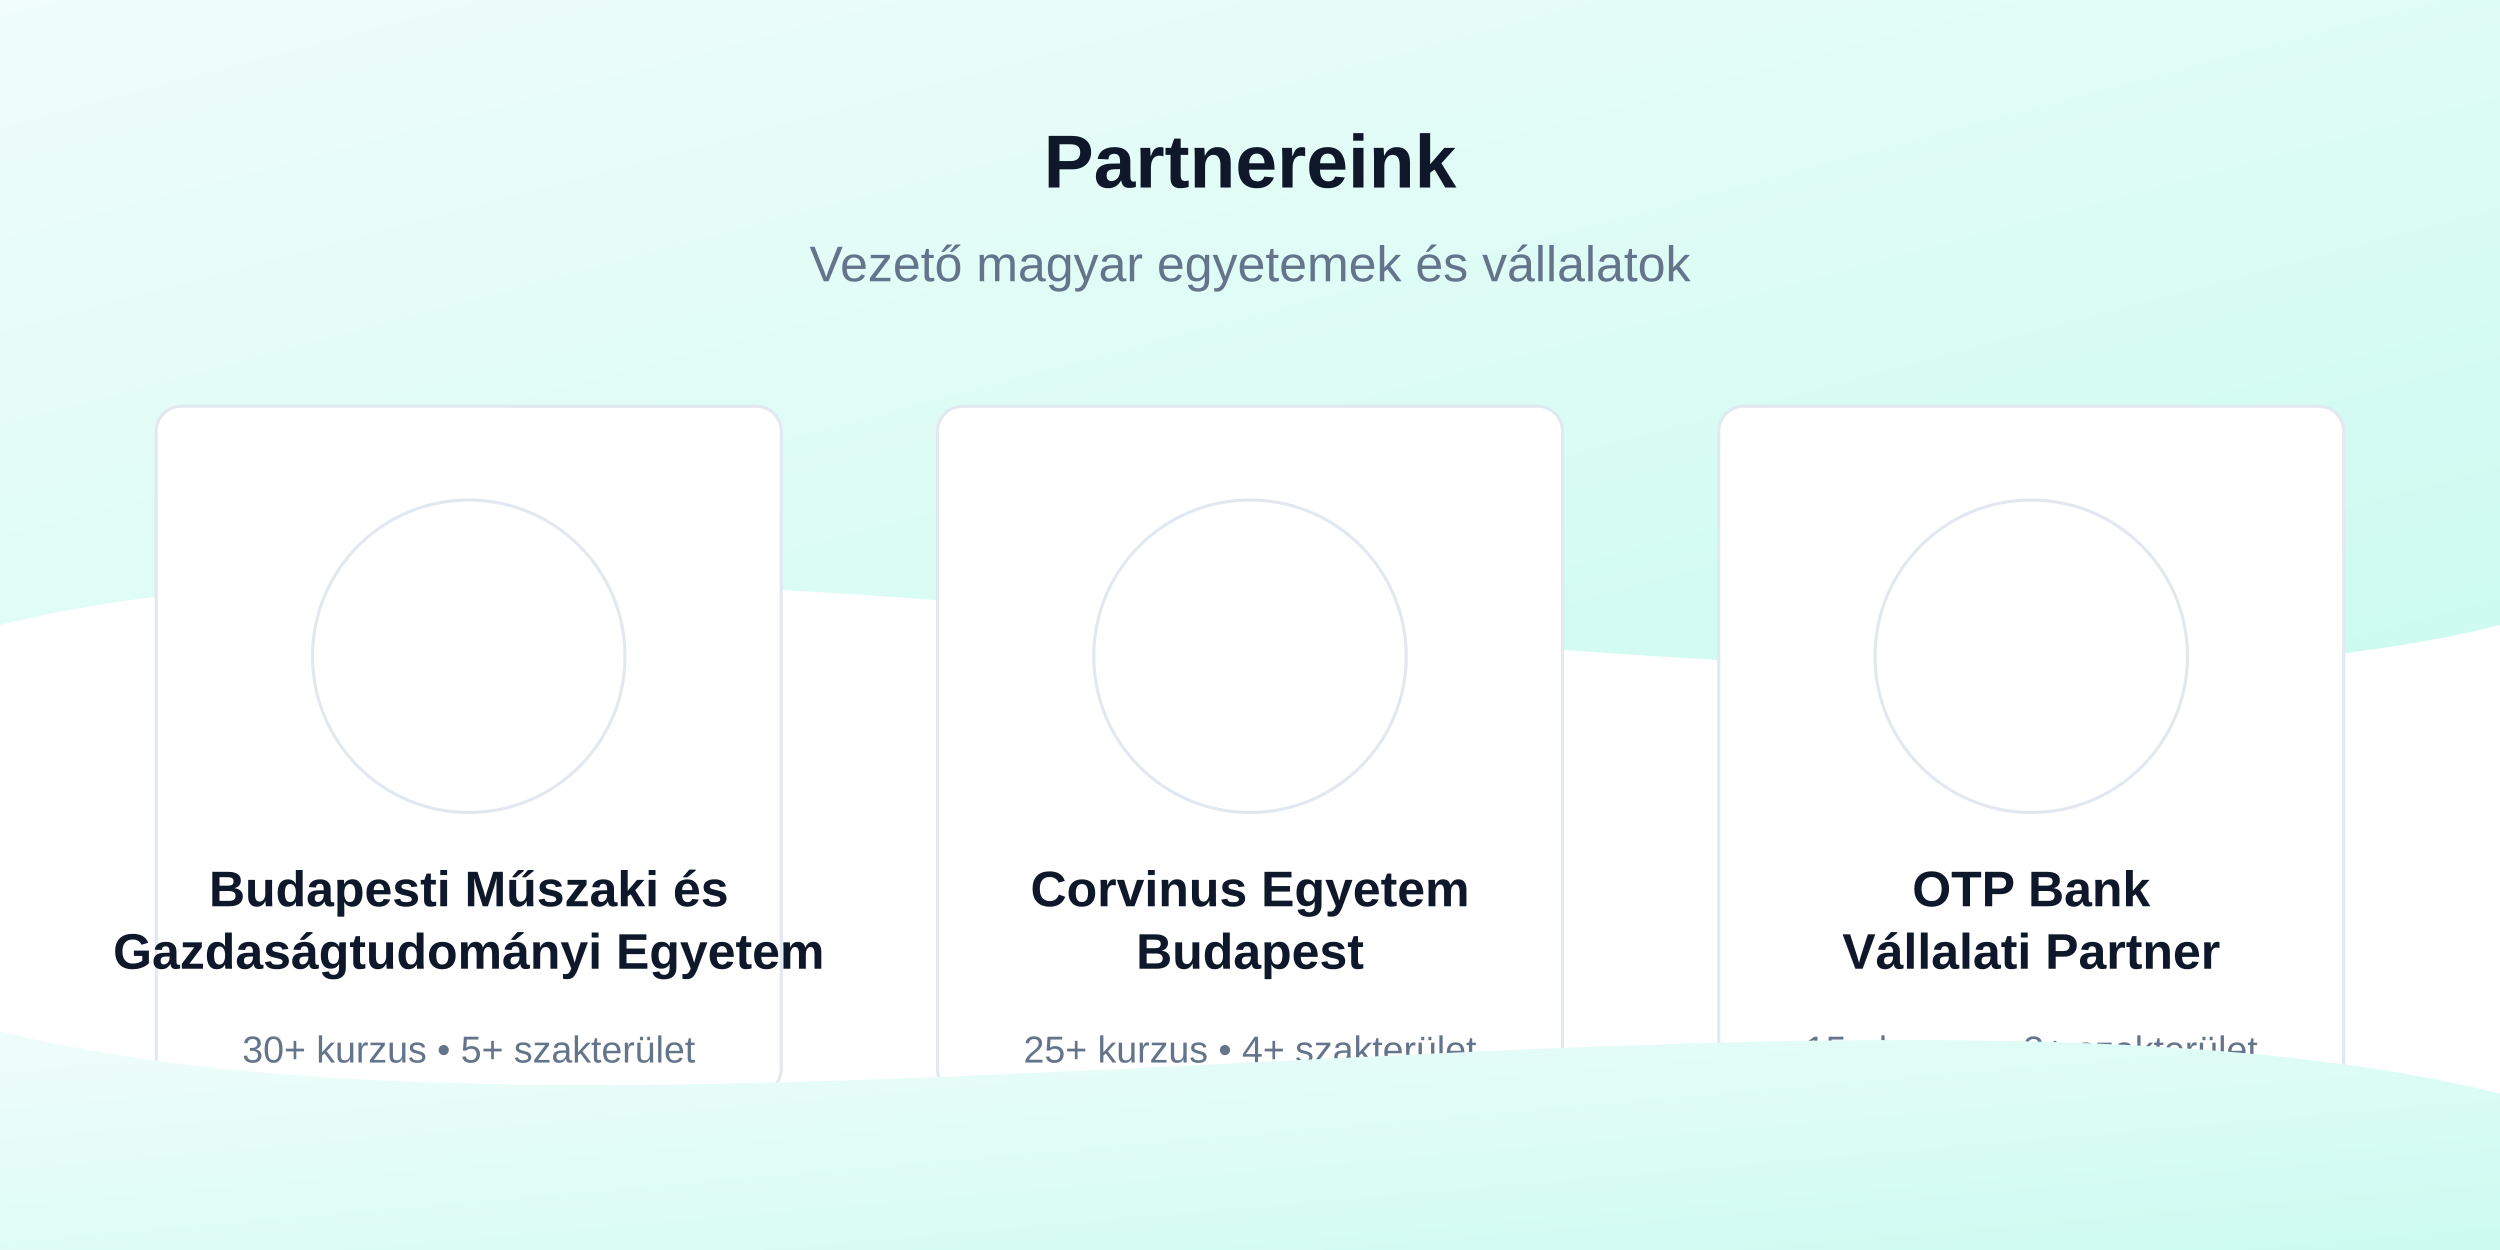
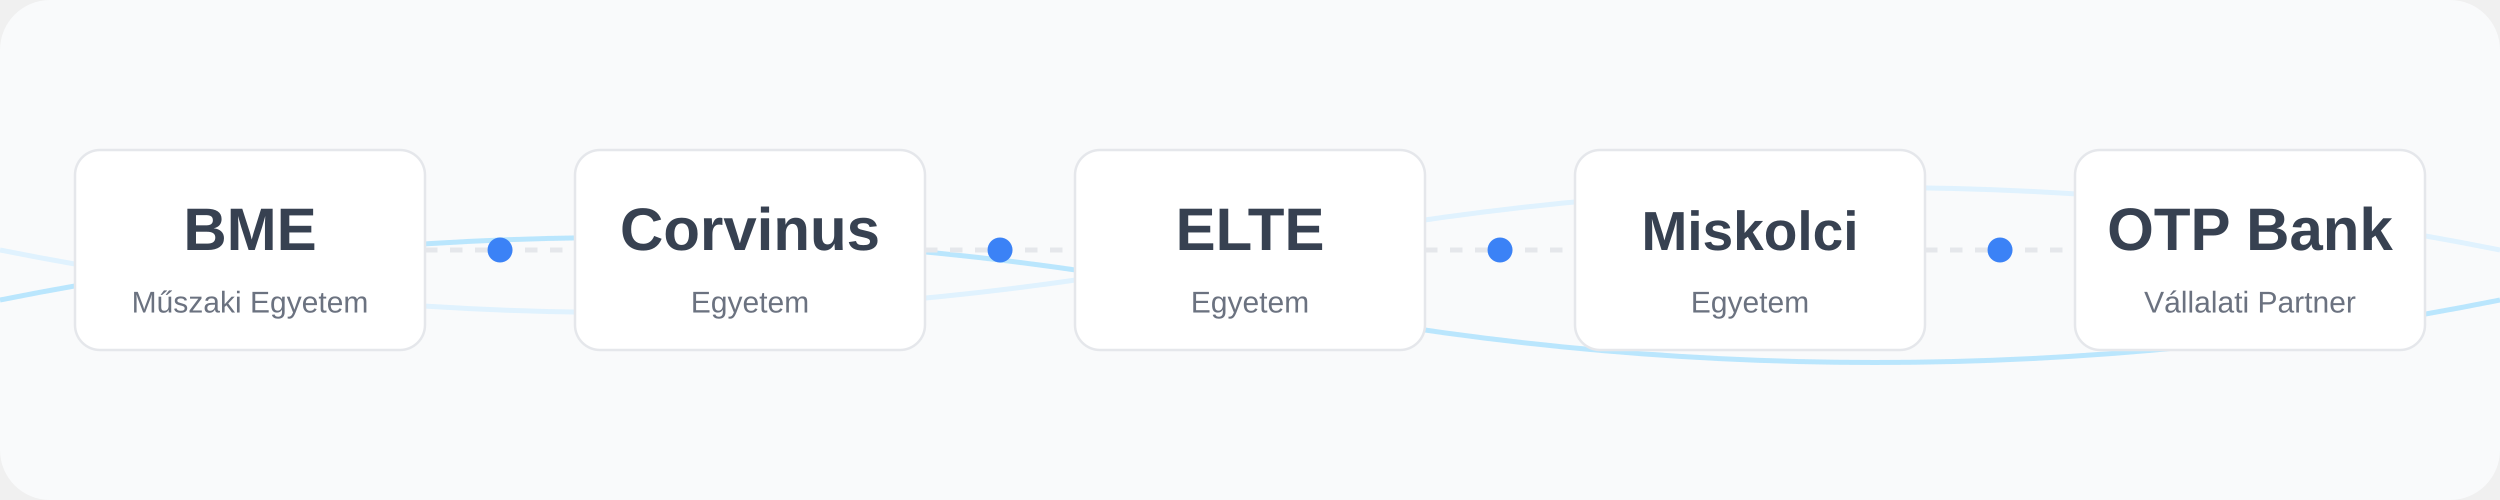
- <svg xmlns="http://www.w3.org/2000/svg" width="800px" height="400px" viewBox="0 0 800 400" version="1.1">
-   <defs>
-     <linearGradient x1="0%" y1="0%" x2="100%" y2="100%" id="gradientPrimary">
-       <stop stop-color="#0f766d" offset="0%" />
-       <stop stop-color="#0d9488" offset="100%" />
-     </linearGradient>
-     <linearGradient x1="0%" y1="0%" x2="100%" y2="100%" id="gradientLight">
-       <stop stop-color="#f0fdfa" offset="0%" />
-       <stop stop-color="#ccfbf1" offset="100%" />
-     </linearGradient>
-   </defs>
-   <g stroke="none" stroke-width="1" fill="none" fill-rule="evenodd">
-     <rect fill="#ffffff" x="0" y="0" width="800" height="400" />
-     <path d="M0,0 L800,0 L800,200 C600,250 200,150 0,200 Z" fill="url(#gradientLight)" />
-     <text x="400" y="60" font-family="Arial" font-size="24" font-weight="bold" fill="#0f172a" text-anchor="middle">Partnereink</text>
-     <text x="400" y="90" font-family="Arial" font-size="16" fill="#64748b" text-anchor="middle">Vezető magyar egyetemek és vállalatok</text>
-     <g transform="translate(50, 130)">
-       <rect width="200" height="220" rx="8" fill="#ffffff" stroke="#e2e8f0" stroke-width="1" />
-       <circle cx="100" cy="80" r="50" fill="#ffffff" stroke="#e2e8f0" stroke-width="1" />
-       <text x="100" y="160" font-family="Arial" font-size="16" font-weight="bold" fill="#0f172a" text-anchor="middle">Budapesti Műszaki és</text>
-       <text x="100" y="180" font-family="Arial" font-size="16" font-weight="bold" fill="#0f172a" text-anchor="middle">Gazdaságtudományi Egyetem</text>
-       <text x="100" y="210" font-family="Arial" font-size="12" fill="#64748b" text-anchor="middle">30+ kurzus • 5+ szakterület</text>
-     </g>
-     <g transform="translate(300, 130)">
-       <rect width="200" height="220" rx="8" fill="#ffffff" stroke="#e2e8f0" stroke-width="1" />
-       <circle cx="100" cy="80" r="50" fill="#ffffff" stroke="#e2e8f0" stroke-width="1" />
-       <text x="100" y="160" font-family="Arial" font-size="16" font-weight="bold" fill="#0f172a" text-anchor="middle">Corvinus Egyetem</text>
-       <text x="100" y="180" font-family="Arial" font-size="16" font-weight="bold" fill="#0f172a" text-anchor="middle">Budapest</text>
-       <text x="100" y="210" font-family="Arial" font-size="12" fill="#64748b" text-anchor="middle">25+ kurzus • 4+ szakterület</text>
-     </g>
-     <g transform="translate(550, 130)">
-       <rect width="200" height="220" rx="8" fill="#ffffff" stroke="#e2e8f0" stroke-width="1" />
-       <circle cx="100" cy="80" r="50" fill="#ffffff" stroke="#e2e8f0" stroke-width="1" />
-       <text x="100" y="160" font-family="Arial" font-size="16" font-weight="bold" fill="#0f172a" text-anchor="middle">OTP Bank</text>
-       <text x="100" y="180" font-family="Arial" font-size="16" font-weight="bold" fill="#0f172a" text-anchor="middle">Vállalati Partner</text>
-       <text x="100" y="210" font-family="Arial" font-size="12" fill="#64748b" text-anchor="middle">15+ kurzus • 3+ szakterület</text>
-     </g>
-     <path d="M0,400 L800,400 L800,350 C600,300 200,380 0,330 Z" fill="url(#gradientLight)" />
+ <svg xmlns="http://www.w3.org/2000/svg" width="1000" height="200" viewBox="0 0 1000 200">
+   <rect x="0" y="0" width="1000" height="200" fill="#f9fafb" rx="20" ry="20" />
+   <path d="M0,100 Q250,150 500,100 T1000,100" fill="none" stroke="#e0f2fe" stroke-width="2" />
+   <path d="M0,120 Q250,70 500,120 T1000,120" fill="none" stroke="#bae6fd" stroke-width="2" />
+   <g transform="translate(100, 100)">
+     <rect x="-70" y="-40" width="140" height="80" rx="10" ry="10" fill="white" stroke="#e5e7eb" stroke-width="1" />
+     <text x="0" y="0" font-family="Arial" font-size="24" font-weight="bold" text-anchor="middle" fill="#374151">BME</text>
+     <text x="0" y="25" font-family="Arial" font-size="12" text-anchor="middle" fill="#6b7280">Műszaki Egyetem</text>
  </g>
+   <g transform="translate(300, 100)">
+     <rect x="-70" y="-40" width="140" height="80" rx="10" ry="10" fill="white" stroke="#e5e7eb" stroke-width="1" />
+     <text x="0" y="0" font-family="Arial" font-size="24" font-weight="bold" text-anchor="middle" fill="#374151">Corvinus</text>
+     <text x="0" y="25" font-family="Arial" font-size="12" text-anchor="middle" fill="#6b7280">Egyetem</text>
+   </g>
+   <g transform="translate(500, 100)">
+     <rect x="-70" y="-40" width="140" height="80" rx="10" ry="10" fill="white" stroke="#e5e7eb" stroke-width="1" />
+     <text x="0" y="0" font-family="Arial" font-size="24" font-weight="bold" text-anchor="middle" fill="#374151">ELTE</text>
+     <text x="0" y="25" font-family="Arial" font-size="12" text-anchor="middle" fill="#6b7280">Egyetem</text>
+   </g>
+   <g transform="translate(700, 100)">
+     <rect x="-70" y="-40" width="140" height="80" rx="10" ry="10" fill="white" stroke="#e5e7eb" stroke-width="1" />
+     <text x="0" y="0" font-family="Arial" font-size="22" font-weight="bold" text-anchor="middle" fill="#374151">Miskolci</text>
+     <text x="0" y="25" font-family="Arial" font-size="12" text-anchor="middle" fill="#6b7280">Egyetem</text>
+   </g>
+   <g transform="translate(900, 100)">
+     <rect x="-70" y="-40" width="140" height="80" rx="10" ry="10" fill="white" stroke="#e5e7eb" stroke-width="1" />
+     <text x="0" y="0" font-family="Arial" font-size="24" font-weight="bold" text-anchor="middle" fill="#374151">OTP Bank</text>
+     <text x="0" y="25" font-family="Arial" font-size="12" text-anchor="middle" fill="#6b7280">Vállalati Partner</text>
+   </g>
+   <path d="M170,100 L230,100" stroke="#e5e7eb" stroke-width="2" stroke-dasharray="5,5" />
+   <path d="M370,100 L430,100" stroke="#e5e7eb" stroke-width="2" stroke-dasharray="5,5" />
+   <path d="M570,100 L630,100" stroke="#e5e7eb" stroke-width="2" stroke-dasharray="5,5" />
+   <path d="M770,100 L830,100" stroke="#e5e7eb" stroke-width="2" stroke-dasharray="5,5" />
+   <circle cx="200" cy="100" r="5" fill="#3b82f6" />
+   <circle cx="400" cy="100" r="5" fill="#3b82f6" />
+   <circle cx="600" cy="100" r="5" fill="#3b82f6" />
+   <circle cx="800" cy="100" r="5" fill="#3b82f6" />
</svg>
